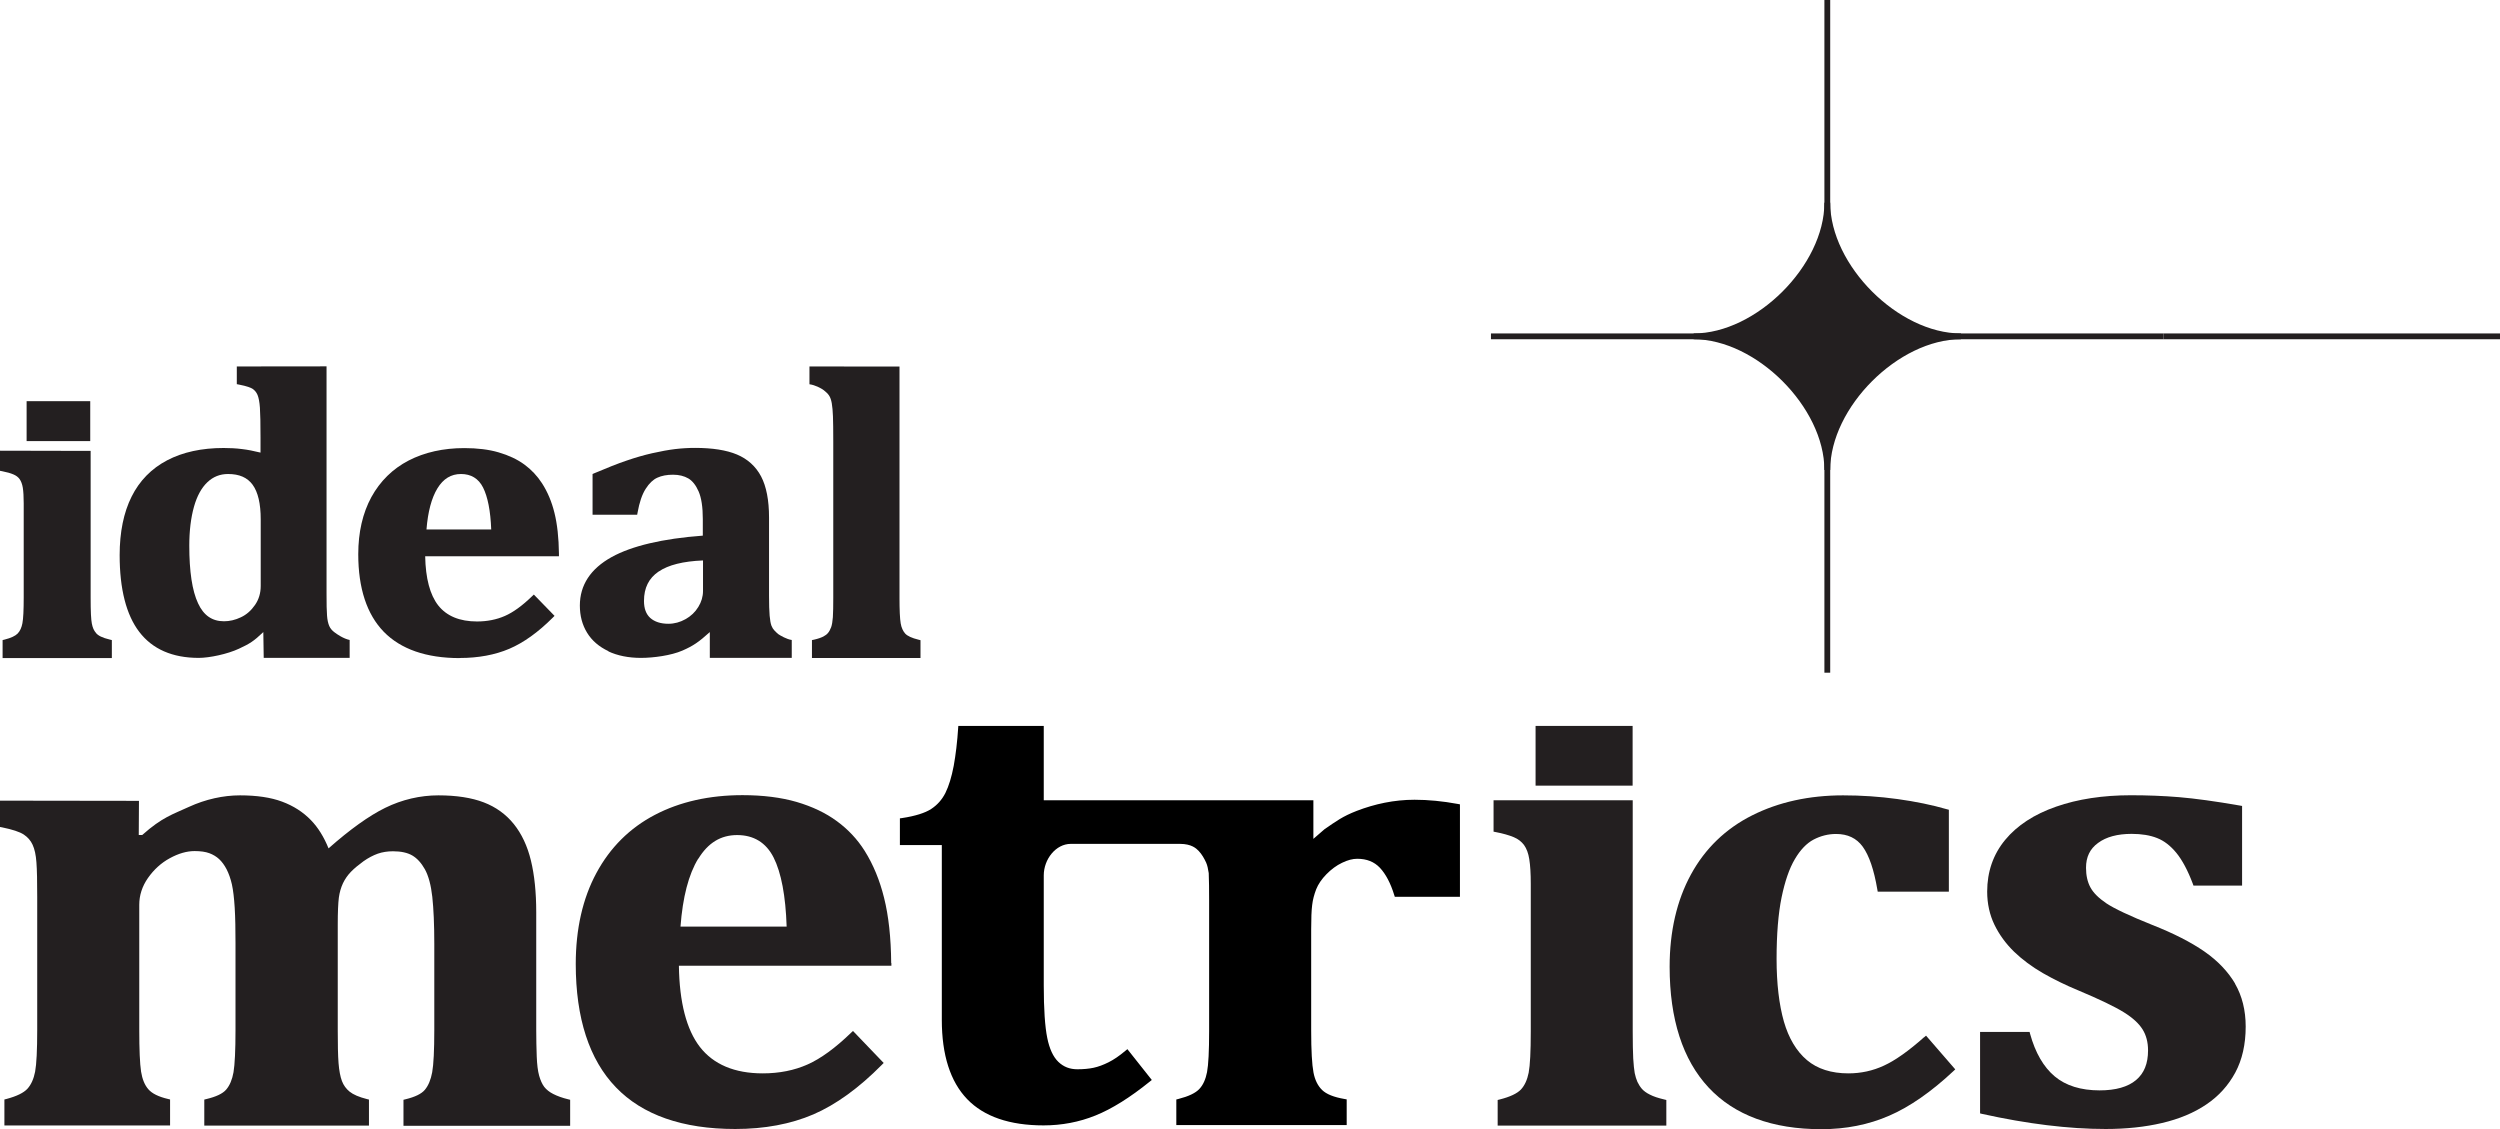
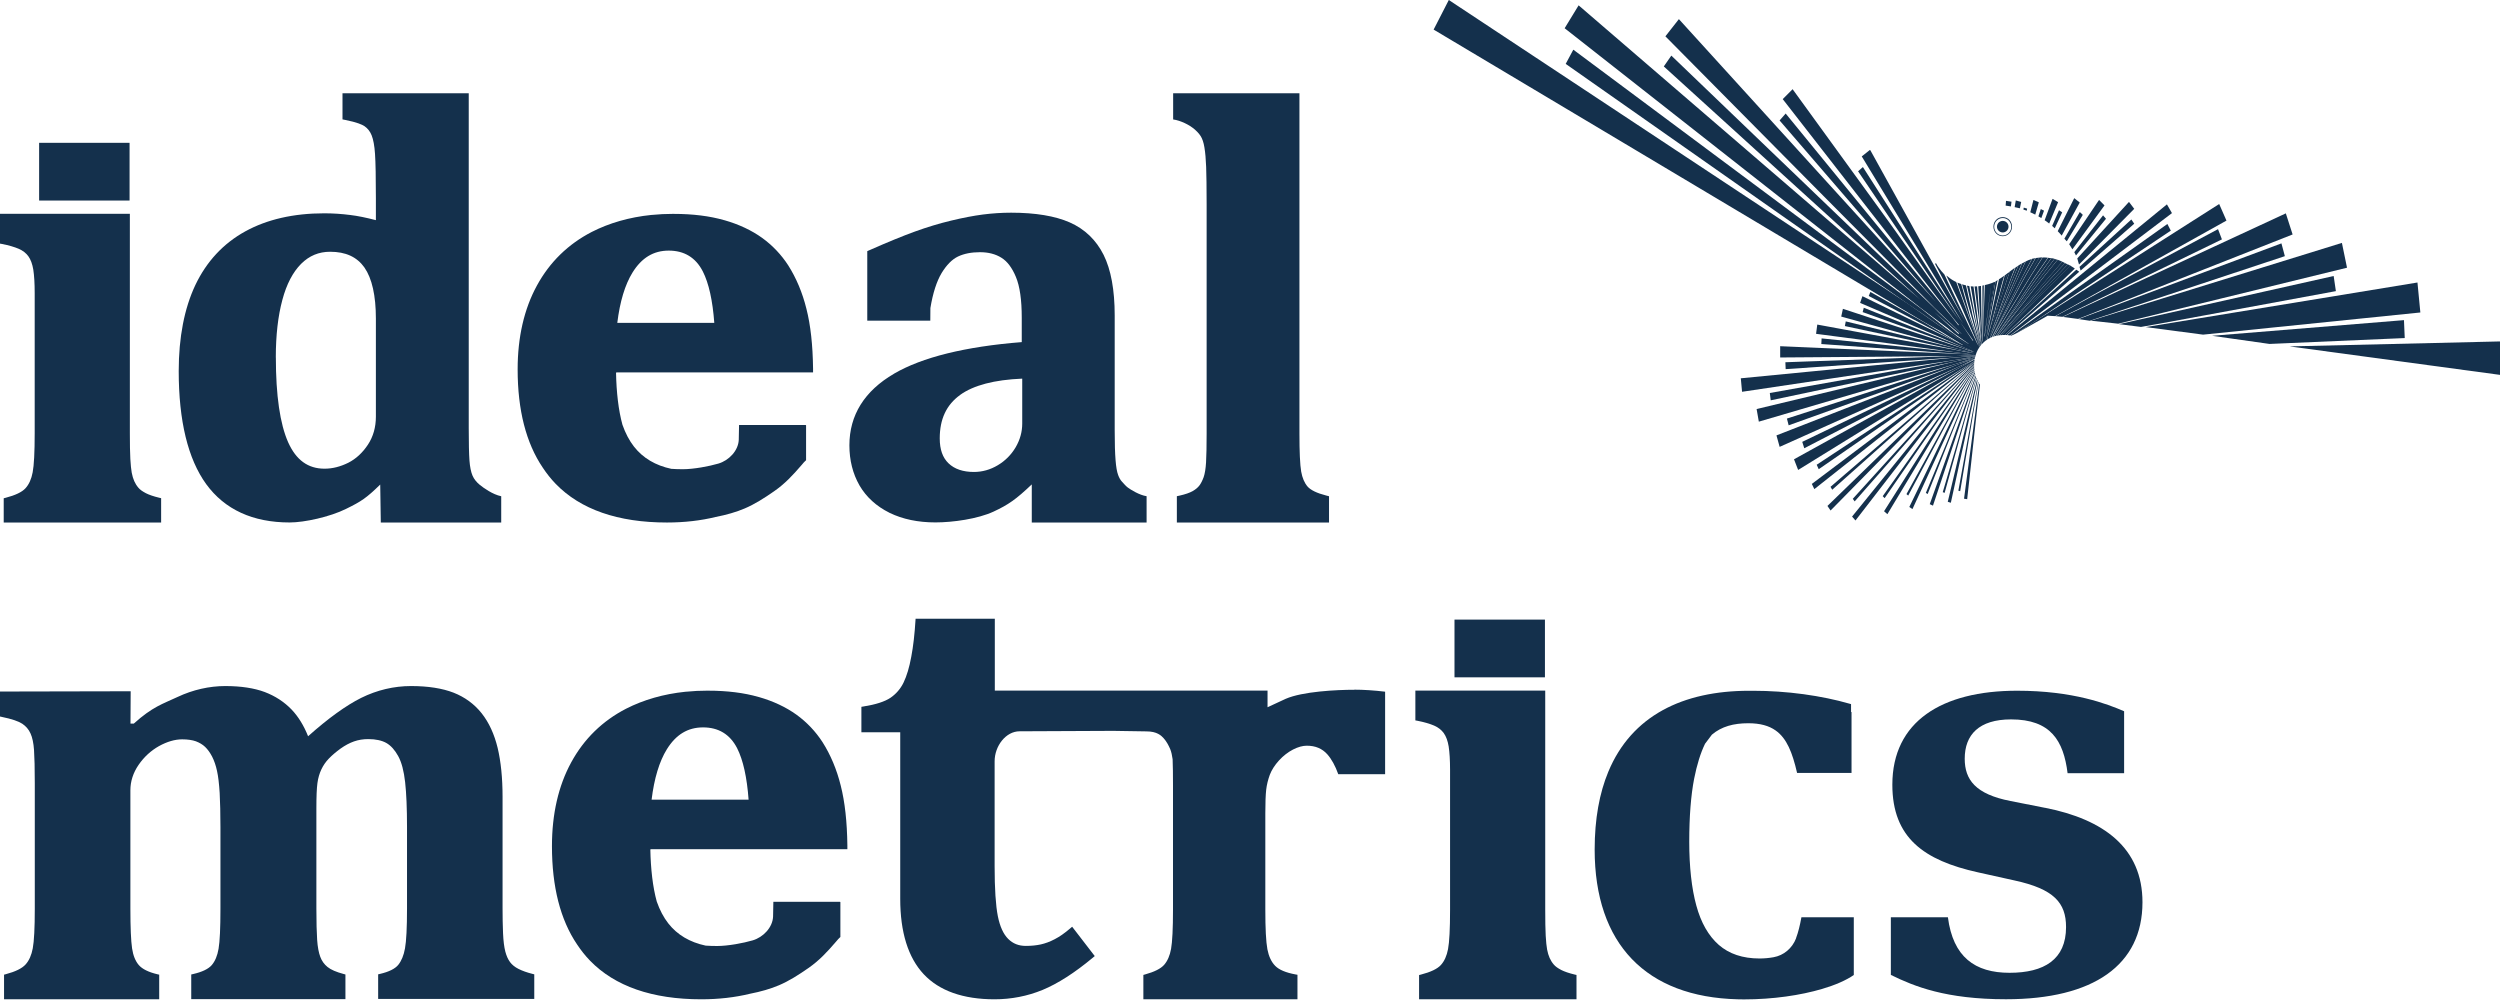
- <svg xmlns="http://www.w3.org/2000/svg" id="Layer_2" data-name="Layer 2" viewBox="0 0 249.89 112.85">
-   <defs>
-     <style>
-       .cls-1 {
-         fill: #231f20;
-       }
-     </style>
-   </defs>
+ <svg xmlns="http://www.w3.org/2000/svg" id="Layer_2" data-name="Layer 2" viewBox="0 0 518.84 207.39">
  <g id="Layer_1-2" data-name="Layer 1">
    <g>
+       <path d="M426.39,53.72l-3.92,5.15-7.97,10.77s.03,0,.04,0l9.75-12.39,2.73-3.33c-.21-.07-.42-.13-.63-.19Z" fill="#14304c" />
+       <path d="M427.99,54.32l-3.02,3.45-10,11.79s.04,0,.06,0l9.69-10.78,3.85-4.19c-.19-.09-.39-.18-.58-.26Z" fill="#14304c" />
+       <path d="M429.32,54.95c-.06-.03-.12-.06-.18-.09l-4.11,4.32-9.7,10.37s.03,0,.05,0l12.17-12.28,2.16-2.11c-.13-.07-.26-.14-.39-.21Z" fill="#14304c" />
+       <path d="M425.06,53.5l-2.9,4.2-7.97,12.01s.03,0,.04-.01l7.79-11.06,3.69-5.05c-.22-.03-.43-.06-.65-.09Z" fill="#14304c" />
+       <path d="M410.76,79.58l-.95,7.18-2.2,16.74.65.1,1.85-16.79.8-7.01c-.05-.07-.1-.15-.15-.23Z" fill="#14304c" />
+       <path d="M410.31,78.79l-1.96,8.06-4.12,17.29.64.2,3.81-17.42,1.74-7.91c-.04-.07-.08-.14-.11-.22Z" fill="#14304c" />
+       <path d="M410.02,77.99l-3.17,8.87-6.36,17.77.67.31,5.99-17.93,2.94-8.78c-.03-.08-.05-.16-.07-.24Z" fill="#14304c" />
+       <path d="M409.83,77.22l-4.74,9.76-8.84,18.23.65.45,8.51-18.49,4.48-9.72c-.02-.08-.03-.15-.05-.23Z" fill="#14304c" />
+       <path d="M409.73,76.57l-6.76,10.64-11.96,18.89.69.61,11.57-19.21,6.48-10.73c0-.07-.02-.14-.02-.2Z" fill="#14304c" />
+       <path d="M409.7,75.95l-9.41,11.6-15.92,19.66.71.81,15.53-20.09,9.09-11.76c0-.07,0-.15,0-.22Z" fill="#14304c" />
+       <path d="M409.84,74.43l-3.78,1.33-12.93,5.06-24.45,9.54.66,2.38,24.13-10.81,12.92-5.78,3.44-1.64s.01-.06.02-.09Z" fill="#14304c" />
+       <path d="M409.9,74.15l-4.13.87-14.67,3.51-26.54,6.36.46,2.62,26.31-7.73,14.57-4.27,3.98-1.3s0-.04.01-.06Z" fill="#14304c" />
+       <path d="M409.97,73.9l-4.54.33-16.25,1.57-27.9,2.71.26,2.8,27.75-4.14,16.09-2.4,4.57-.83s0-.03.01-.04Z" fill="#14304c" />
+       <path d="M417.34,42.83l.12-.97-1.14-.18-.08.99c.37.04.73.1,1.1.17Z" fill="#14304c" />
+       <polygon points="419.2 43.23 419.47 41.91 418.35 41.6 418.11 42.99 419.2 43.23" fill="#14304c" />
+       <polygon points="422.39 44.54 423.13 41.99 422.01 41.5 421.36 44.05 422.39 44.54" fill="#14304c" />
+       <path d="M425.28,46.39l1.85-4.43-1.15-.69-1.64,4.43c.32.22.64.45.94.69Z" fill="#14304c" />
+       <path d="M427.88,48.89l3.74-6.86-1.14-.91-3.43,6.86c.29.3.57.6.83.92Z" fill="#14304c" />
+       <path d="M430.09,51.75l6.67-9.12-1.13-1.14-6.2,9.19c.25.41.45.68.66,1.06Z" fill="#14304c" />
+       <path d="M427.03,53.92l-2.63,3.22-9.77,12.48c.14-.02.28-.05.43-.07l9.94-11.78,3.01-3.46-.97-.41Z" fill="#14304c" />
+       <path d="M430.35,55.55c-.22-.15-.45-.29-.69-.42l-2.18,2.14-12.08,12.27c.14,0,.28-.02.42-.02.03,0,.06,0,.09,0,.03,0,.06,0,.09,0,.03,0,.05,0,.08,0l12.11-11.46,2.41-2.32c-.08-.06-.17-.13-.26-.19Z" fill="#14304c" />
+       <polygon points="431.47 54.9 442.93 43.34 441.84 41.9 431.11 53.63 431.47 54.9" fill="#14304c" />
+       <path d="M449.72,42.41l-19.16,15.66-14.01,11.47c.22.02.43.04.63.08l13.98-10.55,19.6-14.84-1.04-1.81Z" fill="#14304c" />
+       <polygon points="462.07 45.78 460.56 42.34 435.99 57.99 421.81 67.01 418.91 68.94 424.97 65.52 426.52 65.61 436.84 59.85 462.07 45.78" fill="#14304c" />
+       <polygon points="475.8 48.66 474.39 44.28 442.86 58.9 428.1 65.78 431.28 66.19 443.65 61.33 475.8 48.66" fill="#14304c" />
+       <polygon points="487.09 55.56 486.03 50.41 448.72 61.96 433.9 66.55 439.61 67.18 449.32 64.8 487.09 55.56" fill="#14304c" />
+       <polygon points="501.71 58.63 456.6 66.03 445.29 67.88 457.22 69.45 502.31 64.85 501.71 58.63" fill="#14304c" />
+       <path d="M410.54,79.24l-1.26,6.89-2.85,15.71.38.1,2.65-15.77,1.16-6.8s-.05-.08-.08-.13Z" fill="#14304c" />
+       <path d="M410.16,78.41l-2.27,7.69-4.7,16.04.39.15,4.48-16.12,2.16-7.61c-.02-.05-.04-.11-.06-.16Z" fill="#14304c" />
+       <path d="M409.92,77.66l-3.49,8.36-6.75,16.28.38.23,6.54-16.43,3.35-8.3s-.03-.09-.04-.14Z" fill="#14304c" />
+       <path d="M409.77,76.92l-4.99,9.01-9.12,16.61.36.31,8.96-16.79,4.81-9s-.01-.09-.02-.14Z" fill="#14304c" />
+       <path d="M409.71,76.28l-6.94,9.75-12.04,16.94.4.41,11.86-17.16,6.73-9.76c0-.06,0-.12,0-.18Z" fill="#14304c" />
+       <path d="M409.7,75.73l-9.45,10.45-15.73,17.34.39.54,15.52-17.64,9.27-10.54s0-.1,0-.15Z" fill="#14304c" />
+       <path d="M409.76,74.96l-1.95,1.2-10.93,7.2-19.85,13.09.42.93,19.65-13.59,12.64-8.73s0-.06.01-.09Z" fill="#14304c" />
+       <polygon points="406.38 76.16 395.4 81.43 374.03 91.7 374.45 93.03 395.61 82.06 406.73 76.3 409.43 74.8 406.38 76.16" fill="#14304c" />
+       <polygon points="405.91 75.51 393.8 79.45 370.85 86.87 371.21 88.27 393.94 80.12 406.06 75.76 409.28 74.51 405.91 75.51" fill="#14304c" />
+       <polygon points="405.38 74.77 391.97 77.17 367.3 81.56 367.49 83.08 392.04 77.9 405.77 75.02 409.11 74.22 405.38 74.77" fill="#14304c" />
+       <polygon points="405.8 73.87 392.89 74.37 370.53 75.18 370.59 76.61 392.92 75.07 405.43 74.22 409.11 73.86 405.8 73.87" fill="#14304c" />
+       <polygon points="406.63 73.19 395.81 72.06 378.05 70.23 377.99 71.4 395.78 72.68 406.2 73.41 409.39 73.54 406.63 73.19" fill="#14304c" />
+       <polygon points="407.08 72.6 397.89 70.33 383.06 66.7 382.88 67.67 397.8 70.86 406.76 72.78 409.66 73.3 407.08 72.6" fill="#14304c" />
+       <polygon points="409.6 72.99 407.91 72.24 399.51 68.93 386.8 63.87 386.57 64.77 399.38 69.39 407.52 72.35 409.72 73.06 409.6 72.99" fill="#14304c" />
+       <polygon points="409.32 72.82 407.9 72.27 409.6 72.99 409.32 72.82" fill="#14304c" />
+       <polygon points="388.17 60.59 387.83 61.43 399.9 67.76 406.78 71.39 399.38 66.93 388.17 60.59" fill="#14304c" />
+       <polygon points="398.63 64 369.08 42 326.52 10.31 324.94 13.26 368.19 43.61 396.08 63.17 405.49 69.39 398.63 64" fill="#14304c" />
+       <polygon points="420.01 43.09 419.92 43.48 420.62 43.73 420.7 43.3 420.01 43.09" fill="#14304c" />
+       <path d="M423.65,45.25l.56-1.53-.67-.33-.5,1.51c.2.12.41.24.6.36Z" fill="#14304c" />
+       <path d="M426.44,47.38l1.54-3.31-.66-.44-1.43,3.26c.19.16.37.32.55.49Z" fill="#14304c" />
+       <path d="M431.63,44.01l-3.2,5.53c.06.07.39.43.5.54l3.33-5.49-.62-.59Z" fill="#14304c" />
+       <path d="M425.74,53.59l-3.63,4.98-7.8,11.11c.09-.02.17-.03.26-.05l7.9-10.75,3.91-5.17s-.06-.02-.08-.03c-.18-.04-.37-.08-.55-.11Z" fill="#14304c" />
+       <path d="M428.57,54.59l-3.8,4.15-9.68,10.82c.1,0,.2,0,.3-.01l9.69-10.38,4.05-4.3c-.19-.09-.38-.18-.57-.27Z" fill="#14304c" />
+       <polygon points="430.84 53.02 437.07 45.4 436.46 44.69 430.49 52.33 430.84 53.02" fill="#14304c" />
+       <path d="M430.91,55.97l-4.01,3.66-10.82,9.89c.13,0,.25.01.38.02l10.81-9.42,4.25-3.73-.61-.41Z" fill="#14304c" />
+       <path d="M431.8,56.16l11.13-9.73-.6-.88-10.76,9.83c.09.27.14.53.23.79Z" fill="#14304c" />
+       <path d="M449.8,46.49l-19.18,13.63-13.37,9.51c.06,0,.11.01.17.03l.98-.45,3.4-2.17,9.23-6.17,19.49-13-.71-1.39Z" fill="#14304c" />
+       <polygon points="418.41 69.19 418.91 68.93 421.82 66.88 418.41 69.19" fill="#14304c" />
+       <polygon points="461.13 49.68 460.32 47.56 435.85 60.59 426.58 65.62 428.03 65.75 436.29 61.75 461.13 49.68" fill="#14304c" />
+       <polygon points="474.19 53.16 473.48 50.51 442.44 62.09 431.38 66.22 433.71 66.57 442.83 63.55 474.19 53.16" fill="#14304c" />
+       <polygon points="484.78 60.42 484.32 57.28 447.89 65.45 439.77 67.27 444.33 67.85 448.14 67.18 484.78 60.42" fill="#14304c" />
+       <polygon points="498.91 66.44 459.08 69.69 471.01 71.38 499.07 70.16 498.91 66.44" fill="#14304c" />
+       <polygon points="518.84 77.8 518.84 70.86 475.16 71.89 518.84 77.8" fill="#14304c" />
      <g>
-         <path class="cls-1" d="M23.67,36.63v1.77l.21.04c.83.16,1.2.32,1.36.42.22.15.39.35.5.61.12.29.2.72.24,1.28.04.58.06,1.59.06,3.01v1.48c-.69-.17-1.3-.29-1.83-.35-.61-.08-1.24-.11-1.86-.11-2.18,0-4.08.41-5.64,1.23-1.57.82-2.77,2.05-3.56,3.64-.79,1.58-1.19,3.55-1.19,5.84,0,3.39.66,5.97,1.96,7.67,1.32,1.73,3.32,2.6,5.95,2.6,1.06,0,2.87-.38,4.02-.92,1.09-.51,1.45-.73,2.43-1.66l.04,2.58h8.59v-1.79h0c-.62-.13-1.26-.57-1.52-.77-.23-.17-.42-.39-.52-.63-.11-.25-.19-.6-.22-1.03-.04-.45-.05-1.19-.05-2.2v-22.72M18.92,54.56c0-1.5.16-2.81.47-3.91.3-1.07.75-1.89,1.34-2.45.58-.55,1.26-.82,2.07-.82,1.12,0,1.92.35,2.45,1.07.54.74.81,1.9.81,3.46v6.66c0,.72-.19,1.35-.57,1.9-.38.55-.85.97-1.41,1.23-.56.27-1.13.4-1.69.4-1.18,0-2.03-.58-2.59-1.79-.59-1.25-.88-3.19-.88-5.77Z" />
-         <path class="cls-1" d="M45.96,65.77c1.85,0,3.52-.31,4.95-.92,1.43-.61,2.89-1.66,4.34-3.11l.18-.18-2.07-2.13-.19.18c-.97.94-1.88,1.6-2.71,1.96-.82.36-1.76.55-2.78.55-1.73,0-3.04-.54-3.88-1.61-.82-1.05-1.26-2.7-1.3-4.91h13.37v-.26c-.02-1.59-.17-2.96-.45-4.08-.27-1.1-.69-2.1-1.24-2.95-.47-.73-1.06-1.36-1.77-1.88-.71-.52-1.57-.92-2.56-1.21-.98-.29-2.14-.43-3.44-.43-2.1,0-3.97.42-5.56,1.24-1.6.83-2.85,2.06-3.73,3.66-.87,1.6-1.31,3.52-1.31,5.71,0,3.4.86,6.01,2.55,7.75,1.7,1.74,4.25,2.63,7.58,2.63ZM42.63,52.92c.14-1.77.51-3.15,1.09-4.1.59-.97,1.37-1.44,2.36-1.44s1.75.44,2.21,1.36c.46.92.74,2.32.81,4.18h-6.48Z" />
-         <path class="cls-1" d="M60.81,65.11c.92.43,2.02.65,3.26.65s3.02-.24,4.14-.73c1.07-.47,1.61-.83,2.74-1.85v2.58s8.19,0,8.19,0v-1.79h0c-.51-.07-1.15-.45-1.34-.58-.15-.11-.29-.27-.4-.38-.11-.11-.21-.27-.29-.47-.08-.21-.14-.54-.18-1-.04-.47-.06-1.15-.06-2.01v-7.8c0-1.73-.27-3.11-.79-4.1-.53-1.01-1.35-1.75-2.42-2.2-1.05-.44-2.46-.66-4.18-.66-.67,0-1.34.04-2.01.12-.66.08-1.43.22-2.27.41-.84.19-1.7.44-2.57.74-.86.29-1.95.72-3.24,1.27l-.16.07v4.07h4.46l.04-.22c.18-1.01.45-1.81.81-2.37.35-.55.74-.92,1.16-1.11.43-.2.96-.3,1.57-.3s1.11.13,1.53.37c.41.24.76.68,1.03,1.3.28.64.42,1.57.42,2.76v1.66c-4.03.3-7.1,1.03-9.11,2.14-2.11,1.17-3.18,2.8-3.18,4.85,0,1.02.24,1.93.72,2.71.48.79,1.2,1.41,2.14,1.85ZM65.84,57.13c.96-.66,2.45-1.03,4.43-1.11v3.05c0,.56-.16,1.1-.47,1.6-.31.51-.74.92-1.28,1.22-.53.3-1.11.46-1.71.46-.77,0-1.38-.2-1.81-.58-.42-.38-.63-.94-.63-1.7,0-1.31.48-2.27,1.46-2.94Z" />
-         <path class="cls-1" d="M80.91,36.63v1.78h0c.56.07,1.18.4,1.44.6.2.16.39.33.51.51.13.19.22.45.28.78.06.36.1.8.12,1.33.02.53.03,1.38.03,2.52v15.59c0,.84-.01,1.5-.04,1.95-.03.43-.09.77-.17,1-.09.23-.19.43-.31.57-.11.14-.27.26-.48.37-.22.11-.53.22-.93.31l-.2.04v1.79h10.85v-1.78l-.2-.05c-.66-.16-1.11-.37-1.33-.61-.22-.25-.38-.59-.45-1.02-.08-.46-.12-1.33-.12-2.57v-23.1" />
-         <g>
-           <path class="cls-1" d="M0,45.05v2.01l.21.04c.47.09.85.2,1.13.32.26.11.47.26.62.47.15.21.26.5.32.86.06.39.09.91.09,1.56v9.39c0,1.26-.04,2.13-.13,2.6-.08.43-.24.78-.47,1.02-.23.24-.67.45-1.31.61l-.2.05v1.8h10.92v-1.8l-.2-.05c-.37-.09-.68-.19-.9-.3-.21-.1-.37-.22-.47-.34h0c-.11-.13-.2-.27-.27-.42-.07-.16-.12-.34-.16-.54-.04-.21-.07-.51-.09-.91-.02-.41-.03-.99-.03-1.73v-14.62" />
-           <rect class="cls-1" x="2.66" y="40.1" width="6.36" height="3.99" />
-         </g>
+         <path d="M415.64,49.02c1.05,0,1.93-.86,1.93-1.98s-.84-1.98-1.93-1.98-1.93.86-1.93,1.98.86,1.98,1.93,1.98ZM415.64,45.25c.97,0,1.77.81,1.77,1.81s-.78,1.81-1.77,1.81-1.77-.81-1.77-1.81.78-1.81,1.77-1.81Z" fill="#14304c" />
+         <path d="M415.64,48.24c.66,0,1.2-.54,1.2-1.2s-.54-1.2-1.2-1.2-1.2.54-1.2,1.2.54,1.2,1.2,1.2Z" fill="#14304c" />
      </g>
+       <path d="M413.8,58.59l-1.78,11.73,2.11-11.88c-.11.06-.22.11-.33.16Z" fill="#14304c" />
+       <path d="M412.55,70.38l4.16-12.94.4-1.07c-.18.14-.37.28-.56.41l-.57,1.73-3.44,11.86s0,0,0,0Z" fill="#14304c" />
+       <path d="M414.84,57.97l-2.7,12.38c.9-4.12,1.82-8.24,2.7-12.38h0Z" fill="#14304c" />
+       <path d="M419.65,54.66l-1.67,3.91-4.91,11.53s0,0,.01,0l7.27-15.81c-.24.12-.47.24-.7.37Z" fill="#14304c" />
+       <path d="M418.29,55.5l-.88,2.19-4.57,12.54s0,0,.01,0l4.63-11.73,1.36-3.35c-.19.12-.37.24-.55.36Z" fill="#14304c" />
+       <path d="M415.49,57.55l-3.15,12.9,3.32-12.27.31-.97c-.16.11-.32.23-.48.34Z" fill="#14304c" />
+       <path d="M409.74,75.05l-13.09,9.84-20.63,15.54.52,1.08,20.38-16.13,12.8-10.14c0-.06.02-.12.02-.19Z" fill="#14304c" />
+       <path d="M409.72,75.28l-11.44,9.9-18.38,15.85.35.61,18.18-16.19,11.29-10.06s0-.08,0-.11Z" fill="#14304c" />
+       <path d="M409.71,75.44l-11.55,11.23-18.9,18.33.65.95,18.54-18.85,11.25-11.42c0-.08,0-.16,0-.23Z" fill="#14304c" />
+       <path d="M409.8,74.64l-.37.16-2.7,1.5-11.82,6.53-22.59,12.49.86,2.21,22.14-13.67,12.48-7.71h0s1.95-1.2,1.95-1.2c.01-.11.02-.21.04-.32Z" fill="#14304c" />
+       <path d="M410.02,73.73l-4.22.15,3.31-.02.9-.09s0-.03.01-.05Z" fill="#14304c" />
+       <path d="M410.01,73.78l-.86.08h-.04s-3.67.37-3.67.37l4.54-.33s.02-.08.04-.12Z" fill="#14304c" />
+       <path d="M409.9,74.15c.02-.07.04-.14.06-.21l-4.57.83,3.72-.55-3.33.8,4.13-.87Z" fill="#14304c" />
+       <path d="M409.84,74.43c.01-.07.03-.15.05-.22l-3.98,1.3,3.37-1-3.22,1.25,3.78-1.33Z" fill="#14304c" />
+       <path d="M420.4,54.26l-1.4,3.01-5.98,12.85c.12-.06.25-.11.38-.16l6.21-12.31,2.06-3.93c-.43.15-.86.33-1.27.54Z" fill="#14304c" />
+       <path d="M421.8,53.68s-.04.01-.06.02l-2.09,3.91-6.21,12.34s.01,0,.02,0l6.16-11.44,2.79-4.93c-.17.03-.34.06-.51.09-.04,0-.07.02-.11.03Z" fill="#14304c" />
+       <path d="M423.22,53.47l-3.13,5.24-.25.44.26-.46,3.09-5.22c-.24.02-.48.05-.71.08l-2.76,4.88-6.18,11.47c.09-.03.18-.07.27-.1l.53-.94,7.13-11.67,2.4-3.77c-.21,0-.43.01-.64.03Z" fill="#14304c" />
+       <path d="M423.91,53.44l-2.34,3.69-7.73,12.67c.13-.04.27-.08.41-.11l7.91-12.09,2.84-4.12c-.36-.04-.73-.05-1.09-.05Z" fill="#14304c" />
+       <path d="M411.24,71.49c.33-.38.71-.71,1.15-1v-.05s3.28-13.01,3.28-13.01c-.26.18-.53.36-.81.52l-2.66,12.39-.06.31s-.02,0-.03-.01l.08-.37,2.39-12.17s0,0,0,0c-.12.12-.27.22-.43.31l-1.96,11.03,1.7-10.91c-.1.05-.21.09-.31.13-.1.04-.2.08-.29.11-.11.04-.21.08-.32.11-.1.03-.21.07-.32.1-.06.02-.13.04-.19.05-.16.04-.33.08-.5.12-.01,0-.03,0-.04,0l-.37,10.45.05-3.28.12-7.12c-.1.02-.2.05-.3.07v7.06s.03,4.45.03,4.45c0,.03,0,.05-.01.08-.02.02-.03.03-.05.05l-.16-4.91-.1-6.66c-.19.03-.38.06-.57.08l.4,6.64.3,5.03-.4-4.75-.54-6.91c-.18.01-.35.02-.53.02l.91,6.93.53,5.09ZM413.18,59.71l-1.27,10.1h-.05l1.31-10.1ZM412.52,63.31l-.67,6.5h-.02l.7-6.5Z" fill="#14304c" />
+       <path d="M418.88,55.11l-1.34,3.29-4.65,11.53,4.45-12.19.82-2.17c-.12.08-.23.16-.34.24-.25.2-.5.4-.76.59l-.35,1.08-3.28,9.96,2.67-9.01.5-1.69s-.06.05-.09.07c-.15.11-.31.23-.46.34l-.3,1.15-3.35,12.16h0c.18-.11.38-.22.58-.32l4.95-11.55,1.67-3.92c-.24.13-.47.27-.7.42Z" fill="#14304c" />
+       <path d="M410.37,65.62h0s-.79-6.16-.79-6.16c-.2,0-.4-.02-.59-.04l1.09,6.28,1.03,5.93h-.01s-1.14-5.55-1.14-5.55h0s-1.26-6.71-1.26-6.71c-.16-.02-.32-.05-.48-.08l1.57,6.85,1.25,5.57-.02.02-1.74-6.71h.02s0-.02,0-.02h0s0,.01,0,.01l-1.29-5.78c-.28-.06-.55-.14-.82-.22l1.79,6.13,1.96,6.68v.02s-2.06-6.15-2.06-6.15h.02s-.02-.03-.02-.03h0s0,0,0,0l-1.85-6.7c-.28-.09-.55-.2-.82-.32l2.5,7.11,2.13,6.04.04.1-.03.03-.03-.08-4.83-13.3c-.64-.31-1.24-.69-1.77-1.15-.11-.07-.22-.15-.3-.22l2.95,6.06,3.66,8.32.18.38s-.01-.01-.02-.02l-.4-.72-6.77-14.24c-.16-.16-.34-.36-.52-.58-.04-.05-.08-.09-.12-.14-.42-.52-.85-1.12-1.08-1.6l-.22.11,4.97,9.52,1.23,2.37-7.83-14.13-11.78-21.31-.1-.07-1.69,1.34,12.62,20.79,8.48,14-.82-1.28.3.49-7.77-12.13-12.57-19.66-1,.88,13.03,19.24,7.92,11.68-14.54-20.4-20-27.56-2.05,2.06,20.82,26.74,14.4,18.5,1.33,1.63s-.01,0-.02.01l-.07.07-1.27-1.64-13.96-17.09-20.62-25.23-1.26,1.44,21.18,24.57,11.21,13.01-21.65-23.8-31.64-34.81-2.8,3.57,32.89,33.21,22.98,23.15,5.56,5.34s-.03.01-.04.02l-.02-.03-4.54-4.29-.97-.98-22.24-21.34-32.39-31.08-1.56,2.25,33.09,30.07,20.08,18.27-28.79-24.81L327.62,1.11l-2.9,4.75,43.32,34.04,30.59,24.04,5.57,4.15,1.28,1.07,3.06,2.17v.05l-2.36-1.54-.69-.55-9.4-6.27,12.48,8.83s.01.02.02.02l-12.52-8.77-42.17-27.9L300.68,0l-3.15,6.14,88.67,52.89,13.19,7.86.7.4,2.84,1.58,3.87,2.38.54.29s-.04.04-.05.06l-.1-.06-7.85-3.82-12.82-6.25-.48,1.39,13.04,5.6,8.83,3.79,1.26.51.15.09h0s.27.17.27.17h.03s-.03,0-.03,0l.09.05-1.36-.42-.8-.28-9.97-3.31-15.08-4.97-.35,1.61,15.22,4.21,9.74,2.71,2.66.65s0,0,0,0l-2.67-.63,2.58.68h.05s0,.01,0,.01h-.02s-.04-.01-.04-.01l-2.21-.38-.69-.15-11.49-2.1-18.1-3.33-.25,1.92,18.24,2.39,11.48,1.54,3.09.31h0s-3.09-.3-3.09-.3l2.76.34h.37s0,.02,0,.02h-.34s-.03-.02-.03-.02l-2.91-.11-.29-.02-14.04-.6-22.69-.98v2.34s22.66-.17,22.66-.17l13.67-.13,4.22-.15c.25-.81.64-1.56,1.19-2.2l-.84-5.9ZM406.47,69.33l-5.01-4.54,5.1,4.39c-.06.03-.1.09-.09.15ZM406.53,66.45l2.84,4,.15.24s-.06.02-.08.04l-2.91-4.29ZM408.63,71.9s.02,0,.02,0l1,.71h.01s-1.04-.72-1.04-.72Z" fill="#14304c" />
+     </g>
+     <path d="M67.61,107.34s.08-.08.12-.12l.12-.13h-.01s-.08.07-.08.07c-.05.06-.1.11-.14.17Z" fill="#14304c" />
+     <g>
      <g>
-         <path class="cls-1" d="M182.94,20.26h-.58c0,6.26-6.81,13.07-13.07,13.07v.58c6.26,0,13.07,6.81,13.07,13.07h.58c0-6.26,6.81-13.07,13.07-13.07v-.58c-6.26,0-13.07-6.81-13.07-13.07Z" />
-         <rect class="cls-1" x="149.03" y="33.33" width="67.24" height=".58" transform="translate(216.27 -149.03) rotate(90)" />
-         <rect class="cls-1" x="149.03" y="33.33" width="67.24" height=".58" transform="translate(365.3 67.24) rotate(180)" />
-         <rect class="cls-1" x="216.27" y="33.33" width="33.62" height=".58" transform="translate(466.16 67.24) rotate(180)" />
+         <path d="M30.25,102.34c-.67-.35-1.19-.71-1.53-1.12-.36-.42-.64-.88-.86-1.37s-.39-1.08-.52-1.74-.21-1.62-.29-2.86c-.07-1.27-.1-3.08-.1-5.38v-45.5H0v6.19l.4.07c1.43.28,2.61.63,3.5,1.01.83.36,1.5.88,1.99,1.55.49.69.83,1.62,1.02,2.77.19,1.23.29,2.86.29,4.86v29.09c0,3.91-.14,6.65-.42,8.11-.26,1.4-.76,2.51-1.49,3.31-.73.8-2.12,1.46-4.13,1.98l-.39.1v5.03h32.67v-5.05l-.39-.09c-1.16-.28-2.11-.6-2.81-.96Z" fill="#14304c" />
+         <rect x="8.12" y="29.64" width="18.77" height="11.98" fill="#14304c" />
      </g>
+       <path d="M60.12,108.43c3.07,0,8.36-1.16,11.7-2.82,3.16-1.55,4.21-2.24,7.09-5.05l.12,7.89h24.99v-5.46c-1.81-.38-3.67-1.74-4.43-2.35-.65-.52-1.22-1.21-1.52-1.92-.33-.77-.54-1.83-.64-3.15-.1-1.38-.15-3.65-.15-6.73V19.36h-26.2v5.42l.61.12c2.41.48,3.49.97,3.96,1.29.65.45,1.14,1.06,1.47,1.87.35.87.6,2.18.71,3.89.12,1.77.18,4.87.18,9.21v4.53c-2.01-.52-3.78-.89-5.32-1.07-1.77-.23-3.59-.35-5.4-.35-6.36,0-11.87,1.26-16.39,3.75-4.56,2.51-8.04,6.26-10.36,11.14-2.28,4.82-3.45,10.85-3.45,17.85,0,10.36,1.92,18.24,5.7,23.46,3.84,5.27,9.66,7.96,17.32,7.96ZM57.24,74.18c0-4.58.46-8.61,1.36-11.94.87-3.27,2.19-5.78,3.9-7.49,1.69-1.68,3.66-2.5,6.01-2.5,3.24,0,5.57,1.07,7.13,3.28,1.56,2.25,2.37,5.81,2.37,10.59v20.35c0,2.18-.55,4.14-1.65,5.81-1.11,1.68-2.48,2.95-4.08,3.76-1.63.81-3.28,1.23-4.92,1.23-3.43,0-5.9-1.79-7.55-5.46-1.7-3.82-2.56-9.75-2.56-17.62h-.01Z" fill="#14304c" />
+       <path d="M249.16,28.21c.37.57.64,1.38.8,2.38.18,1.09.3,2.44.36,4.05.06,1.63.1,4.21.1,7.7v47.66c0,2.57-.04,4.58-.12,5.96-.08,1.32-.25,2.35-.5,3.07-.26.71-.55,1.29-.89,1.74-.32.42-.79.81-1.38,1.15-.62.35-1.54.67-2.69.93l-.6.13v5.46h31.58v-5.45l-.58-.15c-1.92-.49-3.23-1.12-3.88-1.87-.65-.76-1.09-1.8-1.32-3.11-.24-1.41-.36-4.05-.36-7.87V19.36h-26.21v5.43c1.62.22,3.43,1.21,4.2,1.84.58.48,1.12,1,1.48,1.57Z" fill="#14304c" />
+       <path d="M185.54,77.56c-6.13,3.58-9.26,8.59-9.26,14.86,0,3.11.71,5.91,2.1,8.33,1.4,2.4,3.49,4.31,6.2,5.66l.03.03h.03c2.69,1.31,5.87,1.98,9.5,1.98s8.78-.73,12.03-2.23c3.1-1.44,4.69-2.55,7.96-5.66v7.92h23.83v-5.47c-1.5-.22-3.34-1.38-3.89-1.79-.44-.32-.83-.82-1.18-1.18s-.62-.83-.84-1.44c-.24-.64-.42-1.66-.53-3.06-.12-1.44-.18-3.51-.18-6.17v-23.88c0-5.28-.78-9.52-2.3-12.56-1.55-3.09-3.9-5.36-7.03-6.74-3.05-1.34-7.14-2.02-12.16-2.02-1.94,0-3.9.13-5.86.38-1.92.25-4.14.67-6.62,1.27-2.42.58-4.94,1.34-7.48,2.26-2.49.9-5.66,2.2-9.44,3.87l-.46.2v14.43h13.08l.02-2.62c.51-3.1,1.3-5.55,2.34-7.28,1.02-1.67,2.16-2.82,3.38-3.41,1.26-.6,2.8-.9,4.56-.9s3.23.38,4.46,1.15c1.2.74,2.22,2.08,3,3.97.82,1.95,1.22,4.79,1.22,8.47v5.07c-11.73.93-20.66,3.14-26.52,6.56ZM212.15,78.57v9.34c0,1.72-.46,3.36-1.36,4.91-.91,1.54-2.16,2.81-3.71,3.73-1.55.93-3.23,1.4-4.96,1.4-2.24,0-4.02-.6-5.26-1.79-1.23-1.18-1.83-2.87-1.83-5.18,0-4,1.38-6.96,4.24-9.02h-.01c2.78-2.01,7.13-3.14,12.89-3.38Z" fill="#14304c" />
+       <path d="M168.74,77.29v-.8c-.06-4.83-.51-9.01-1.38-12.41-.83-3.36-2.11-6.38-3.77-9-1.43-2.21-3.25-4.14-5.42-5.71-2.17-1.56-4.81-2.81-7.83-3.67h-.01s-.02,0-.02,0c-2.99-.87-6.53-1.31-10.48-1.31h0c-.1,0-.19,0-.29,0-.7,0-1.39.02-2.08.05-.67.03-1.33.09-1.99.15-.1,0-.2.01-.31.02-4.55.47-8.69,1.66-12.34,3.52-4.89,2.52-8.74,6.26-11.4,11.15-2.65,4.86-3.99,10.71-3.99,17.38,0,8.45,1.75,15.28,5.21,20.39.81,1.22,1.7,2.35,2.7,3.38,5.14,5.3,12.91,8.01,23.08,8.01,3.61,0,7-.39,10.11-1.15,2.2-.43,4.26-1.01,6.03-1.77,2.06-.88,4.02-2.12,6.1-3.57,2.2-1.53,3.84-3.27,5.76-5.51.14-.16.27-.32.41-.48l.24-.24.22-.21v-7.23l-.08-.08h-13.83l-.06,3.09c-.1,2.25-2.05,4.28-4.23,4.92-1.94.57-5.14,1.17-7.39,1.17-.87,0-1.66-.03-2.38-.08-3.28-.7-5.89-2.24-7.75-4.62-.97-1.24-1.77-2.76-2.39-4.53-.84-3.05-1.25-6.79-1.33-10.77l.08-.09h40.82ZM138.79,52.01c3.18,0,5.58,1.41,7.07,4.32,1.25,2.46,2.04,6.05,2.38,10.68h-20.13c.54-4.41,1.6-7.93,3.16-10.45,1.89-3.05,4.34-4.55,7.52-4.55Z" fill="#14304c" />
+     </g>
+     <g>
+       <path d="M175.86,176.24v-.8c-.06-4.83-.51-9.01-1.38-12.41-.83-3.36-2.11-6.38-3.77-9-1.43-2.21-3.25-4.14-5.42-5.71-2.17-1.56-4.81-2.81-7.83-3.67h-.01s-.02,0-.02,0c-2.99-.87-6.53-1.31-10.48-1.31h0c-.1,0-.19,0-.29,0-.7,0-1.39.02-2.08.05-.67.03-1.33.09-1.99.15-.1,0-.2.01-.31.02-4.55.47-8.69,1.66-12.34,3.52-4.89,2.52-8.74,6.26-11.4,11.15-2.65,4.86-3.99,10.71-3.99,17.38,0,8.45,1.75,15.28,5.21,20.39.81,1.22,1.7,2.35,2.7,3.38,5.14,5.3,12.91,8.01,23.08,8.01,3.61,0,7-.39,10.11-1.15,2.2-.43,4.26-1.01,6.03-1.77,2.06-.88,4.02-2.12,6.1-3.57,2.2-1.53,3.84-3.27,5.76-5.51.14-.16.27-.32.41-.48l.24-.24.22-.21v-7.23l-.08-.08h-13.83l-.06,3.09c-.1,2.25-2.05,4.28-4.23,4.92-1.94.57-5.14,1.17-7.39,1.17-.87,0-1.66-.03-2.38-.08-3.28-.7-5.89-2.24-7.75-4.62-.97-1.24-1.77-2.76-2.39-4.53-.84-3.05-1.25-6.79-1.33-10.77l.08-.09h40.82ZM145.91,150.96c3.18,0,5.58,1.41,7.07,4.32,1.25,2.46,2.04,6.05,2.38,10.68h-20.13c.54-4.41,1.6-7.93,3.16-10.45,1.89-3.05,4.34-4.55,7.52-4.55Z" fill="#14304c" />
+       <path d="M0,143.52v5.18l.4.09c2.01.41,3.42.89,4.22,1.41.76.51,1.34,1.18,1.71,2.01.39.84.63,2.01.73,3.43.1,1.48.16,3.8.16,6.91v26.05c0,3.96-.14,6.74-.42,8.21-.26,1.41-.76,2.55-1.5,3.36-.73.81-2.1,1.48-4.09,2.01l-.37.1v5.11h32.2v-5.11l-.39-.09c-1.84-.44-3.12-1.08-3.83-1.89-.72-.83-1.19-1.99-1.41-3.48-.23-1.56-.35-4.32-.35-8.27v-24.54c0-1.86.58-3.64,1.7-5.27,1.14-1.66,2.58-2.97,4.24-3.9,1.67-.92,3.29-1.4,4.81-1.4,1.15,0,2.12.15,2.85.41.73.28,1.38.65,1.91,1.16.53.51,1.02,1.18,1.45,2.01.43.84.78,1.85,1.02,2.98.26,1.15.43,2.69.55,4.57.1,1.92.16,4.29.16,7.04v16.98c0,4-.13,6.81-.39,8.31-.24,1.44-.72,2.58-1.41,3.39-.69.8-1.99,1.43-3.87,1.86l-.39.09v5.11h32v-5.11l-.37-.1c-1.53-.41-2.66-.89-3.35-1.46-.68-.55-1.19-1.25-1.5-2.1-.33-.87-.55-2.07-.65-3.52-.1-1.5-.16-3.7-.16-6.56v-20.68c0-2.46.07-4.25.22-5.31.14-1.05.42-1.99.81-2.82s.91-1.59,1.57-2.27,1.48-1.38,2.43-2.07c.92-.65,1.86-1.16,2.78-1.48.91-.32,1.9-.48,2.96-.48,1.55,0,2.82.28,3.76.81.94.54,1.76,1.46,2.45,2.72.71,1.28,1.18,3.1,1.44,5.41.26,2.34.39,5.44.39,9.24v16.98c0,3.96-.14,6.75-.42,8.28-.26,1.47-.75,2.62-1.41,3.43-.66.8-1.93,1.43-3.77,1.86l-.39.09v5.11h32.4v-5.11l-.39-.1c-1.12-.28-2.1-.63-2.89-1.03-.75-.38-1.34-.86-1.74-1.4-.42-.55-.75-1.3-.99-2.2-.24-.93-.4-2.2-.47-3.78-.07-1.62-.1-3.36-.1-5.2v-23.14c0-3.9-.35-7.33-1.02-10.14-.69-2.85-1.8-5.27-3.32-7.19s-3.5-3.36-5.84-4.28c-2.33-.9-5.28-1.37-8.82-1.37s-7.06.83-10.35,2.46c-3.12,1.56-6.83,4.23-11.01,7.96-.89-2.24-2.04-4.09-3.42-5.54-1.53-1.59-3.4-2.81-5.58-3.64-2.17-.81-4.92-1.24-8.19-1.24s-6.71.76-9.91,2.27c-3.14,1.47-5.17,2.01-9.08,5.53h-.68l.04-6.72" fill="#14304c" />
+       <path d="M372.75,194.69v.04c-.79,2.07-2.57,3.56-4.68,3.93-.95.17-1.92.26-2.91.26-3.49,0-6.32-.96-8.45-2.82-2.14-1.88-3.7-4.62-4.66-8.16-.98-3.57-1.47-8.05-1.47-13.26s.35-9.64,1.01-13.04c.58-2.94,1.34-5.39,2.27-7.29l1.42-1.88c2.01-1.71,4.53-2.37,7.55-2.37,2.46,0,4.28.51,5.68,1.5,2.32,1.64,3.48,4.6,4.45,8.81h11.3v-12.61s-.07-.03-.1-.05v-1.62l-.36-.1c-2.83-.82-6.03-1.48-9.5-1.96-3.47-.47-7-.71-10.47-.71-.13,0-.25,0-.38,0-.15,0-.29,0-.44,0-13.76,0-24.4,5.18-29.23,16.81-1.84,4.43-2.83,9.78-2.83,16.15,0,19.63,10.72,30.6,29.69,31.07.43.01.86.02,1.29.02,6.03,0,11.75-.85,16.22-2.17,2.75-.81,5.02-1.81,6.58-2.89v-11.99h-10.87c-.3,1.65-.65,3.1-1.12,4.35Z" fill="#14304c" />
+       <path d="M424.45,167.66l-7.19-1.42c-7.29-1.42-9.51-4.43-9.51-8.78,0-4.97,2.96-8.16,9.62-8.16,8.24,0,10.89,4.43,11.73,11.17h11.73v-12.86c-3.49-1.51-10.57-4.26-22.2-4.26-15.64,0-25.9,6.38-25.9,19.51,0,11,6.55,15.7,17.76,18.18l7.61,1.69c8.14,1.77,10.68,4.61,10.68,9.67,0,6.74-4.55,9.49-11.73,9.49s-11.73-3.28-12.79-11.53h-11.84v11.97c4.86,2.39,11.42,5.05,23.89,5.05,18.18,0,28.33-7.1,28.33-20.13,0-11.26-8.03-17.2-20.19-19.6Z" fill="#14304c" />
      <g>
-         <path class="cls-1" d="M0,80.03v2.63l.21.04c1.03.21,1.76.45,2.17.72.39.26.69.6.88,1.02.2.43.33,1.02.38,1.75.06.75.08,1.93.08,3.51v13.25c0,2.02-.07,3.42-.21,4.17-.14.72-.39,1.29-.77,1.71-.38.41-1.08.75-2.1,1.02l-.2.05v2.6h16.56v-2.6l-.2-.05c-.95-.22-1.61-.55-1.97-.97-.37-.42-.61-1.02-.73-1.77-.12-.79-.18-2.2-.18-4.2v-12.47c0-.95.29-1.85.87-2.68.59-.84,1.32-1.51,2.19-1.98.86-.47,1.69-.71,2.47-.71.59,0,1.09.07,1.47.21.38.14.71.34.98.59.28.26.53.6.75,1.02.22.43.4.94.53,1.51.13.59.22,1.37.28,2.33.06.98.08,2.18.08,3.58v8.64c0,2.04-.07,3.46-.2,4.23-.13.73-.37,1.31-.73,1.73-.35.41-1.02.72-1.99.95l-.2.05v2.6h16.46v-2.6l-.2-.05c-.79-.2-1.37-.45-1.73-.74-.35-.28-.61-.64-.77-1.06-.17-.45-.28-1.05-.34-1.79-.06-.76-.08-1.89-.08-3.33v-10.51c0-1.25.04-2.16.11-2.7.07-.53.21-1.01.41-1.44.2-.42.47-.81.8-1.15.34-.35.77-.7,1.25-1.05.48-.34.96-.59,1.43-.76.46-.16.98-.24,1.52-.24.8,0,1.45.14,1.93.42.48.28.9.74,1.26,1.38.36.65.61,1.58.74,2.75.13,1.19.2,2.77.2,4.69v8.64c0,2.01-.07,3.43-.21,4.21-.14.75-.38,1.33-.73,1.75-.34.41-.99.72-1.94.95l-.2.05v2.6h16.66v-2.6l-.2-.05c-.58-.14-1.08-.32-1.49-.53-.38-.19-.69-.44-.9-.71-.21-.28-.38-.66-.51-1.12-.13-.47-.21-1.12-.24-1.92-.03-.82-.05-1.71-.05-2.65v-11.77c0-1.99-.18-3.72-.53-5.16-.35-1.45-.93-2.68-1.71-3.65-.79-.98-1.8-1.71-3.01-2.17-1.2-.46-2.72-.7-4.53-.7s-3.63.42-5.32,1.25c-1.61.79-3.51,2.15-5.66,4.05-.46-1.14-1.05-2.09-1.76-2.82-.78-.81-1.75-1.43-2.88-1.85-1.12-.42-2.54-.63-4.21-.63s-3.44.39-5.1,1.15c-1.62.75-2.66,1.02-4.67,2.81h-.35l.02-3.41" />
-         <path class="cls-1" d="M89.08,96.26c-.02-2.53-.26-4.72-.71-6.51-.43-1.75-1.08-3.33-1.94-4.7-.73-1.16-1.67-2.16-2.78-2.97-1.11-.82-2.46-1.46-4.02-1.92-1.55-.45-3.37-.68-5.41-.68-3.31,0-6.26.66-8.76,1.97-2.51,1.31-4.48,3.27-5.85,5.82-1.37,2.54-2.06,5.6-2.06,9.09,0,5.41,1.35,9.56,4.01,12.32,2.66,2.77,6.67,4.17,11.93,4.17,2.93,0,5.55-.49,7.81-1.46,2.25-.97,4.56-2.64,6.85-4.96l.18-.18-3.07-3.2-.19.18c-1.56,1.51-3.02,2.58-4.35,3.17-1.32.59-2.83.89-4.48.89-2.81,0-4.92-.89-6.28-2.64-1.34-1.73-2.05-4.46-2.1-8.12h21.24v-.26ZM69.8,85.84c.97-1.59,2.24-2.37,3.88-2.37s2.89.74,3.65,2.25c.76,1.51,1.2,3.83,1.3,6.9h-10.61c.22-2.94.81-5.22,1.77-6.79Z" />
-         <g>
-           <path class="cls-1" d="M149.29,79.99v3.14l.21.04c.74.14,1.35.32,1.81.51.43.18.78.45,1.03.79.25.35.43.82.52,1.41.1.62.15,1.45.15,2.47v14.76c0,1.99-.07,3.37-.21,4.11-.14.71-.4,1.28-.77,1.68-.38.4-1.09.74-2.13,1l-.2.05v2.56h16.86v-2.56l-.2-.05c-.6-.14-1.09-.3-1.45-.49-.35-.17-.61-.37-.79-.57h0c-.18-.21-.33-.45-.45-.7-.11-.25-.2-.55-.27-.88-.06-.33-.11-.82-.15-1.46-.03-.64-.05-1.56-.05-2.73v-23.08" />
-           <rect class="cls-1" x="153.49" y="72.56" width="9.7" height="5.97" />
-         </g>
-         <path class="cls-1" d="M192.33,103.67c-1.54,1.37-2.88,2.32-4.01,2.84-1.11.52-2.31.78-3.56.78-1.71,0-3.11-.45-4.15-1.33-1.05-.89-1.82-2.19-2.3-3.85-.48-1.69-.73-3.8-.73-6.26s.17-4.54.5-6.15c.33-1.6.77-2.89,1.33-3.83.54-.92,1.17-1.58,1.87-1.95.71-.37,1.46-.56,2.24-.56,1.17,0,2.05.42,2.67,1.27.64.88,1.13,2.32,1.46,4.28l.04.22h7.11v-8.19l-.19-.05c-1.48-.43-3.14-.77-4.94-1.02-1.81-.25-3.64-.37-5.44-.37-3.39,0-6.45.67-9.09,2-2.65,1.33-4.71,3.32-6.12,5.91-1.41,2.58-2.13,5.69-2.13,9.22,0,5.24,1.31,9.3,3.89,12.07,2.58,2.77,6.38,4.17,11.28,4.17,2.44,0,4.72-.45,6.78-1.35,2.06-.89,4.22-2.4,6.42-4.46l.18-.17-2.92-3.37-.2.17Z" />
-         <path class="cls-1" d="M223.42,98.33c-.71-1.21-1.75-2.3-3.09-3.23-1.33-.92-3.07-1.81-5.18-2.64-2.27-.91-3.82-1.64-4.61-2.17-.77-.52-1.3-1.05-1.59-1.59-.29-.53-.44-1.19-.44-1.96,0-1.08.39-1.89,1.2-2.48.82-.61,1.95-.91,3.36-.91.99,0,1.85.14,2.55.42.69.27,1.34.77,1.92,1.48.59.72,1.15,1.77,1.65,3.1l.06.17h4.86v-7.96l-.22-.04c-2.47-.43-4.52-.71-6.09-.84-1.57-.13-3.19-.19-4.81-.19-2.78,0-5.3.38-7.47,1.14-2.19.76-3.9,1.88-5.09,3.32-1.2,1.45-1.8,3.19-1.8,5.17,0,1.21.25,2.33.73,3.32.48.99,1.14,1.89,1.96,2.69.82.79,1.79,1.51,2.88,2.14,1.09.62,2.26,1.2,3.5,1.71,2.17.91,3.72,1.66,4.6,2.21.87.54,1.49,1.11,1.86,1.7.36.57.55,1.28.55,2.1,0,1.32-.39,2.29-1.2,2.97-.81.68-2.03,1.03-3.64,1.03-1.87,0-3.38-.47-4.49-1.4-1.11-.93-1.94-2.36-2.46-4.25l-.05-.19h-4.95v8.14l.2.05c4.51,1,8.66,1.51,12.35,1.51,2.04,0,3.94-.2,5.64-.6,1.71-.4,3.2-1.02,4.42-1.85,1.24-.83,2.21-1.91,2.9-3.19.69-1.28,1.04-2.83,1.04-4.6,0-1.62-.36-3.07-1.07-4.29Z" />
-         <path d="M131.28,83.85v-3.86h-26.95s0-7.43,0-7.43h-8.54c-.11,1.7-.26,2.86-.46,3.99-.21,1.11-.49,2.02-.83,2.71-.34.67-.81,1.2-1.42,1.6-.61.4-1.59.71-2.91.91l-.22.03v2.67h4.19v17.48c0,3.5.85,6.16,2.53,7.91,1.68,1.75,4.25,2.63,7.64,2.63,1.81,0,3.56-.33,5.19-.99,1.62-.65,3.45-1.79,5.43-3.39l.2-.16-2.44-3.08-.21.17c-.58.49-1.15.88-1.67,1.14-.52.26-1.03.45-1.5.55-.47.1-1.02.15-1.62.15-.76,0-1.38-.24-1.9-.74-.52-.5-.89-1.3-1.11-2.39-.23-1.12-.35-2.89-.35-5.25v-11c0-1.62,1.21-3.15,2.7-3.15h10.06s.85,0,.85,0c1.16,0,1.63.45,1.88.71.32.34.55.75.74,1.16.12.27.2.64.26,1.05.03.7.04,1.62.04,2.75v13.04c0,1.99-.07,3.37-.21,4.11-.14.71-.39,1.28-.77,1.68-.38.41-1.08.74-2.1,1l-.2.05v2.56h17.03v-2.57l-.22-.04c-1.06-.18-1.81-.48-2.24-.9s-.72-1.01-.86-1.75c-.15-.78-.23-2.19-.23-4.17v-10.13c0-1.08.03-1.91.1-2.44.06-.53.2-1.05.4-1.57.2-.5.54-1.01,1.02-1.5.48-.49,1-.88,1.57-1.15.55-.27,1.06-.4,1.51-.4.96,0,1.7.3,2.27.9.58.62,1.07,1.54,1.43,2.72l.06.18h6.51v-9.24l-.21-.04c-1.51-.28-2.97-.42-4.33-.42-2.04,0-3.97.42-5.77,1.11-1.42.55-2.05,1.03-3.22,1.83" />
+         <path d="M323.99,201.29c-.67-.35-1.19-.71-1.53-1.12-.36-.42-.64-.88-.86-1.37s-.39-1.08-.52-1.74-.21-1.62-.29-2.86c-.07-1.27-.1-3.08-.1-5.38v-45.5h-26.95v6.19l.4.07c1.43.28,2.61.63,3.5,1.01.83.36,1.5.88,1.99,1.55.49.69.83,1.62,1.02,2.77.19,1.23.29,2.86.29,4.86v29.09c0,3.91-.14,6.65-.42,8.11-.26,1.4-.76,2.51-1.49,3.31-.73.8-2.12,1.46-4.13,1.98l-.39.1v5.03h32.67v-5.05l-.39-.09c-1.16-.28-2.11-.6-2.81-.96Z" fill="#14304c" />
+         <rect x="301.86" y="128.59" width="18.77" height="11.98" fill="#14304c" />
      </g>
+       <path d="M281.13,143.15c-3.82,0-10.81.36-14.3,1.88l-3.77,1.75v-3.45h-56.6v-14.92h-16.44c-.21,3.35-.48,5.65-.9,7.9-.4,2.19-.94,3.99-1.6,5.35-.64,1.32-1.57,2.37-2.72,3.16-1.18.79-3.06,1.4-5.6,1.8l-.43.07v5.28h8.06v34.57c0,6.93,1.64,12.19,4.87,15.64,3.23,3.45,8.19,5.21,14.7,5.21,3.48,0,6.85-.66,9.98-1.95,3.12-1.29,6.65-3.54,10.44-6.7l.38-.32-4.69-6.09-.4.34c-1.12.97-2.21,1.73-3.22,2.25-1.01.53-1.98.88-2.88,1.08-.91.2-1.95.31-3.12.31-1.47,0-2.66-.47-3.65-1.45-1-.99-1.72-2.57-2.15-4.71-.44-2.21-.67-5.71-.67-10.39v-21.76c0-3.19,2.34-6.23,5.18-6.23l19.45-.09,6.91.11c2.17,0,3.06.89,3.52,1.4.6.66,1.04,1.48,1.39,2.3.22.54.38,1.27.49,2.08.06,1.39.08,3.2.08,5.43v25.79c0,3.92-.14,6.67-.4,8.13-.25,1.4-.74,2.52-1.44,3.32-.71.8-2.03,1.46-3.95,1.99l-.36.1v5.05h31.98v-5.08l-.4-.07c-1.99-.37-3.4-.95-4.21-1.77-.81-.82-1.35-1.99-1.63-3.45-.29-1.55-.43-4.32-.43-8.25v-20.03c0-2.14.06-3.76.18-4.83.12-1.04.38-2.08.75-3.1.38-.99,1.01-1.99,1.9-2.97.89-.98,1.89-1.74,2.93-2.28,1.04-.53,2-.79,2.83-.79,1.81,0,3.2.59,4.27,1.78.89,1,1.66,2.4,2.28,4.14h9.72v-17.13c-2.22-.27-4.56-.42-6.38-.42Z" fill="#14304c" />
    </g>
  </g>
</svg>
